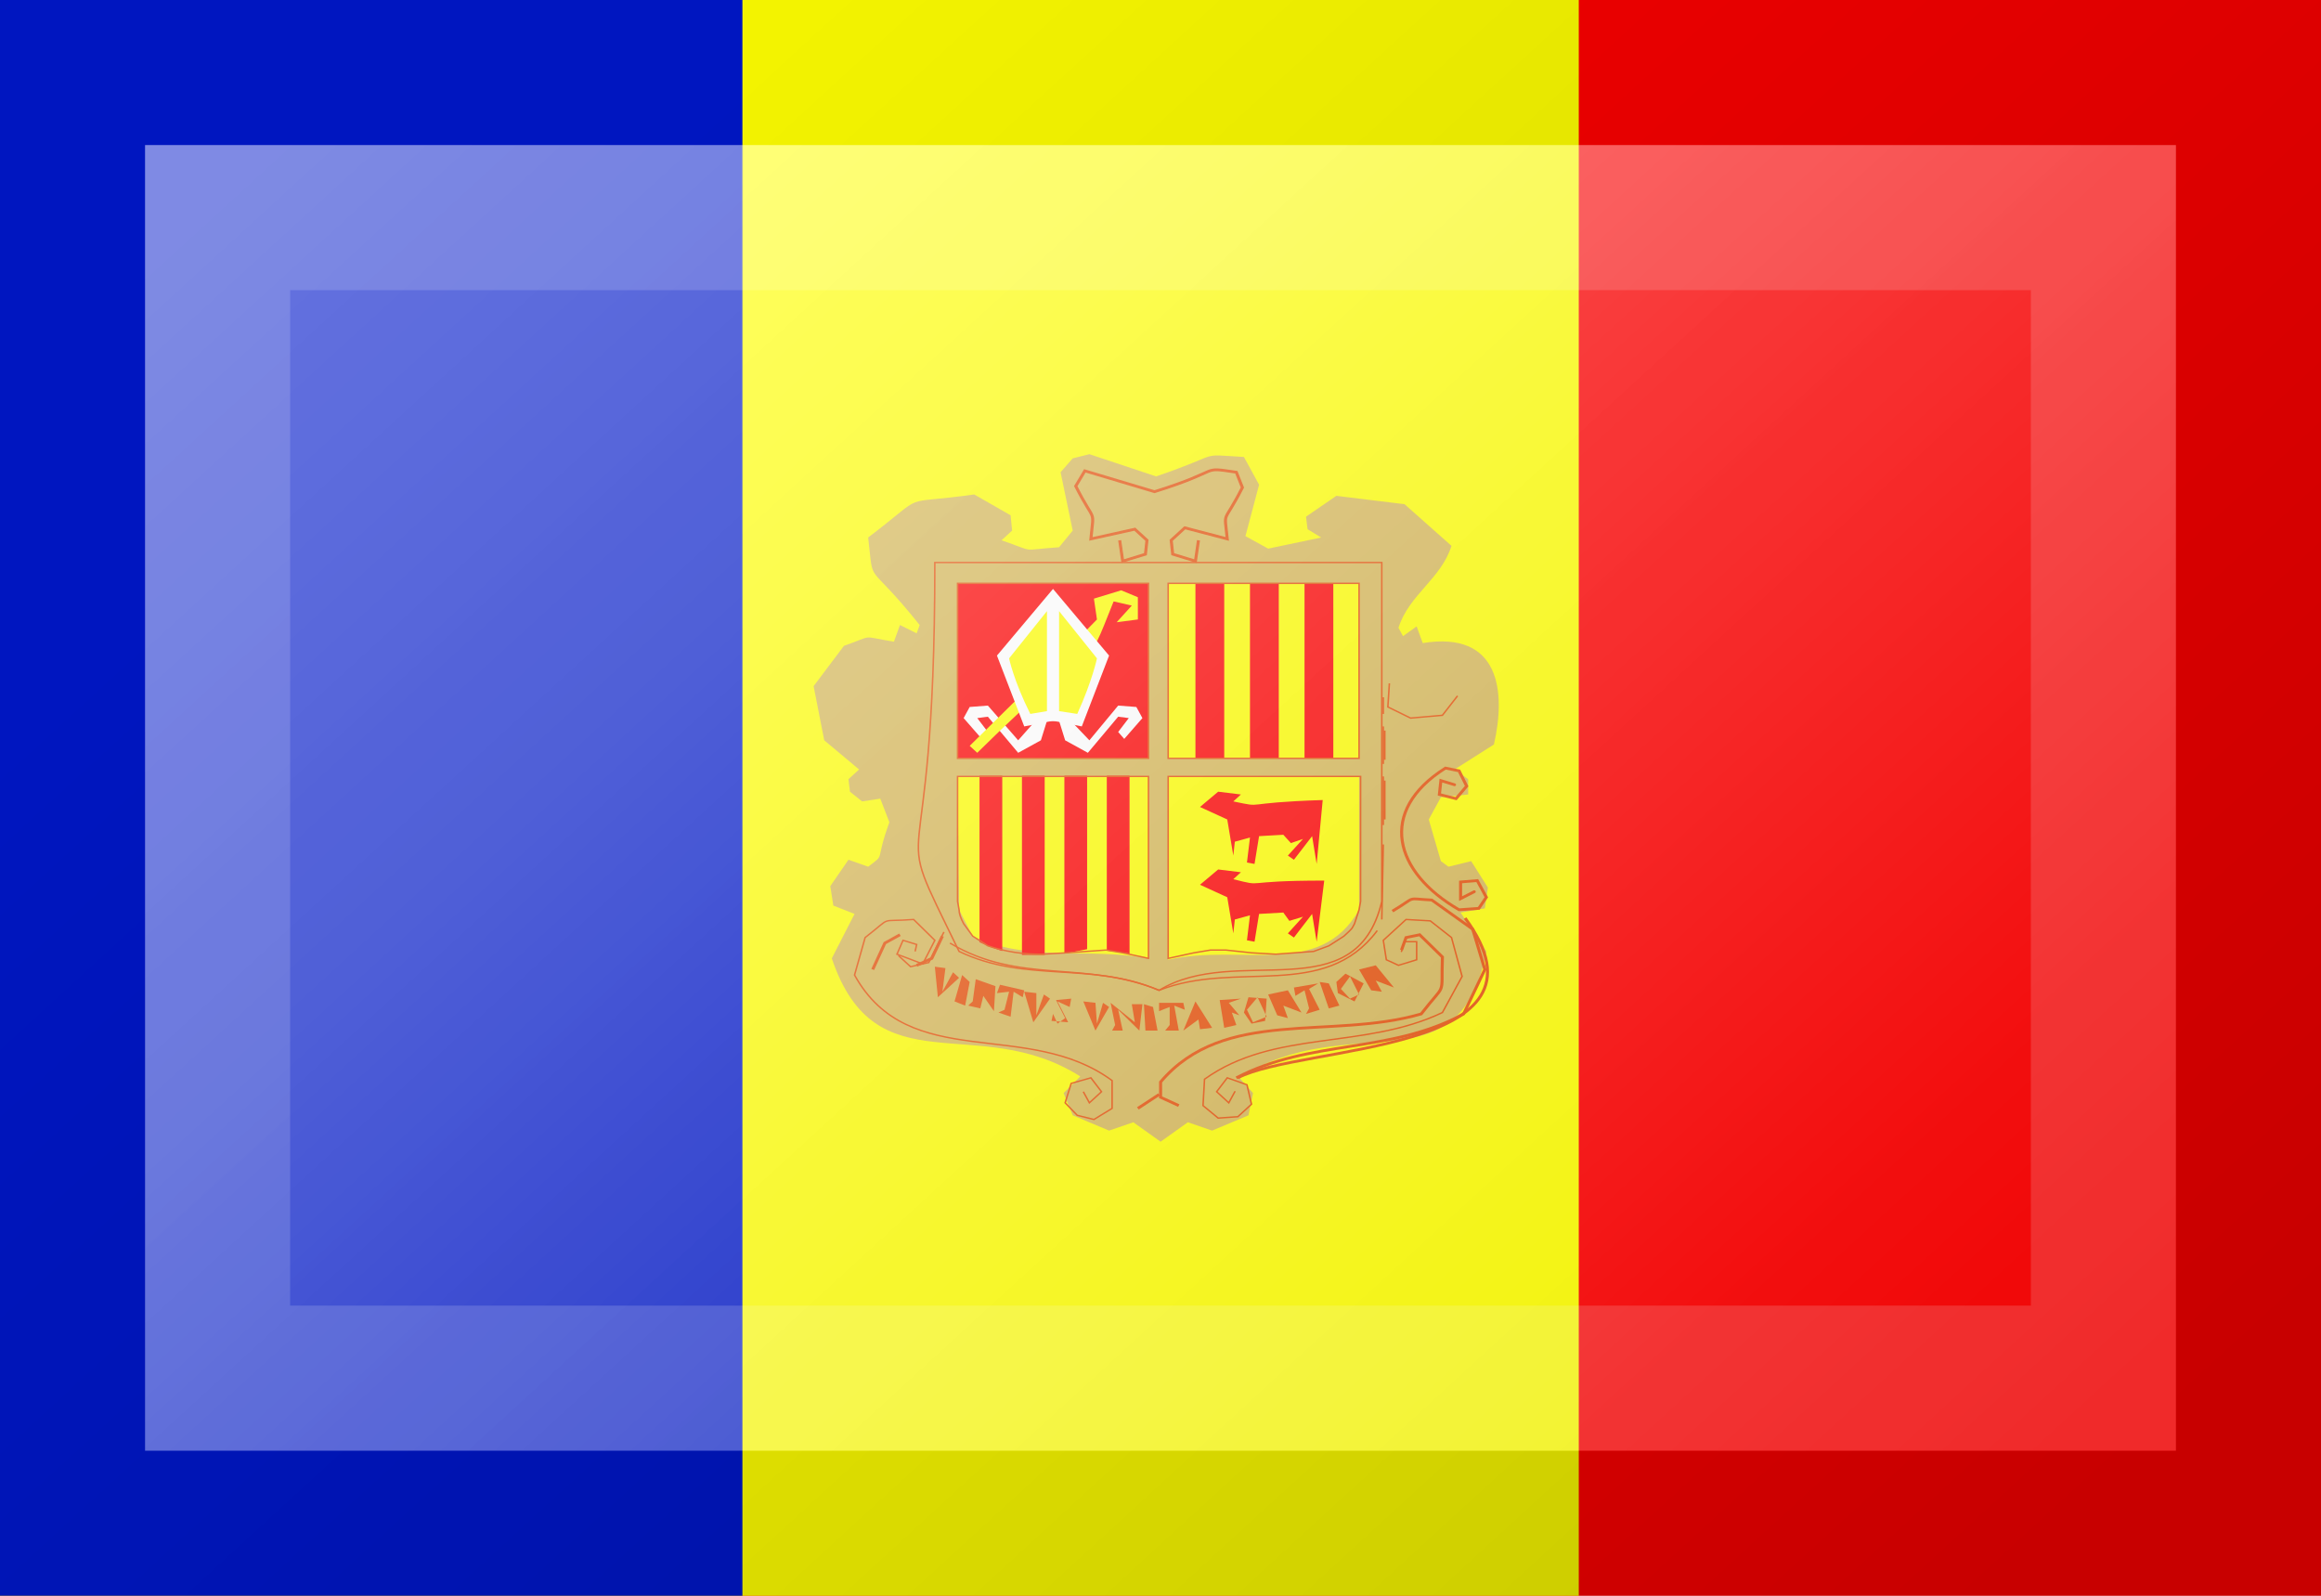
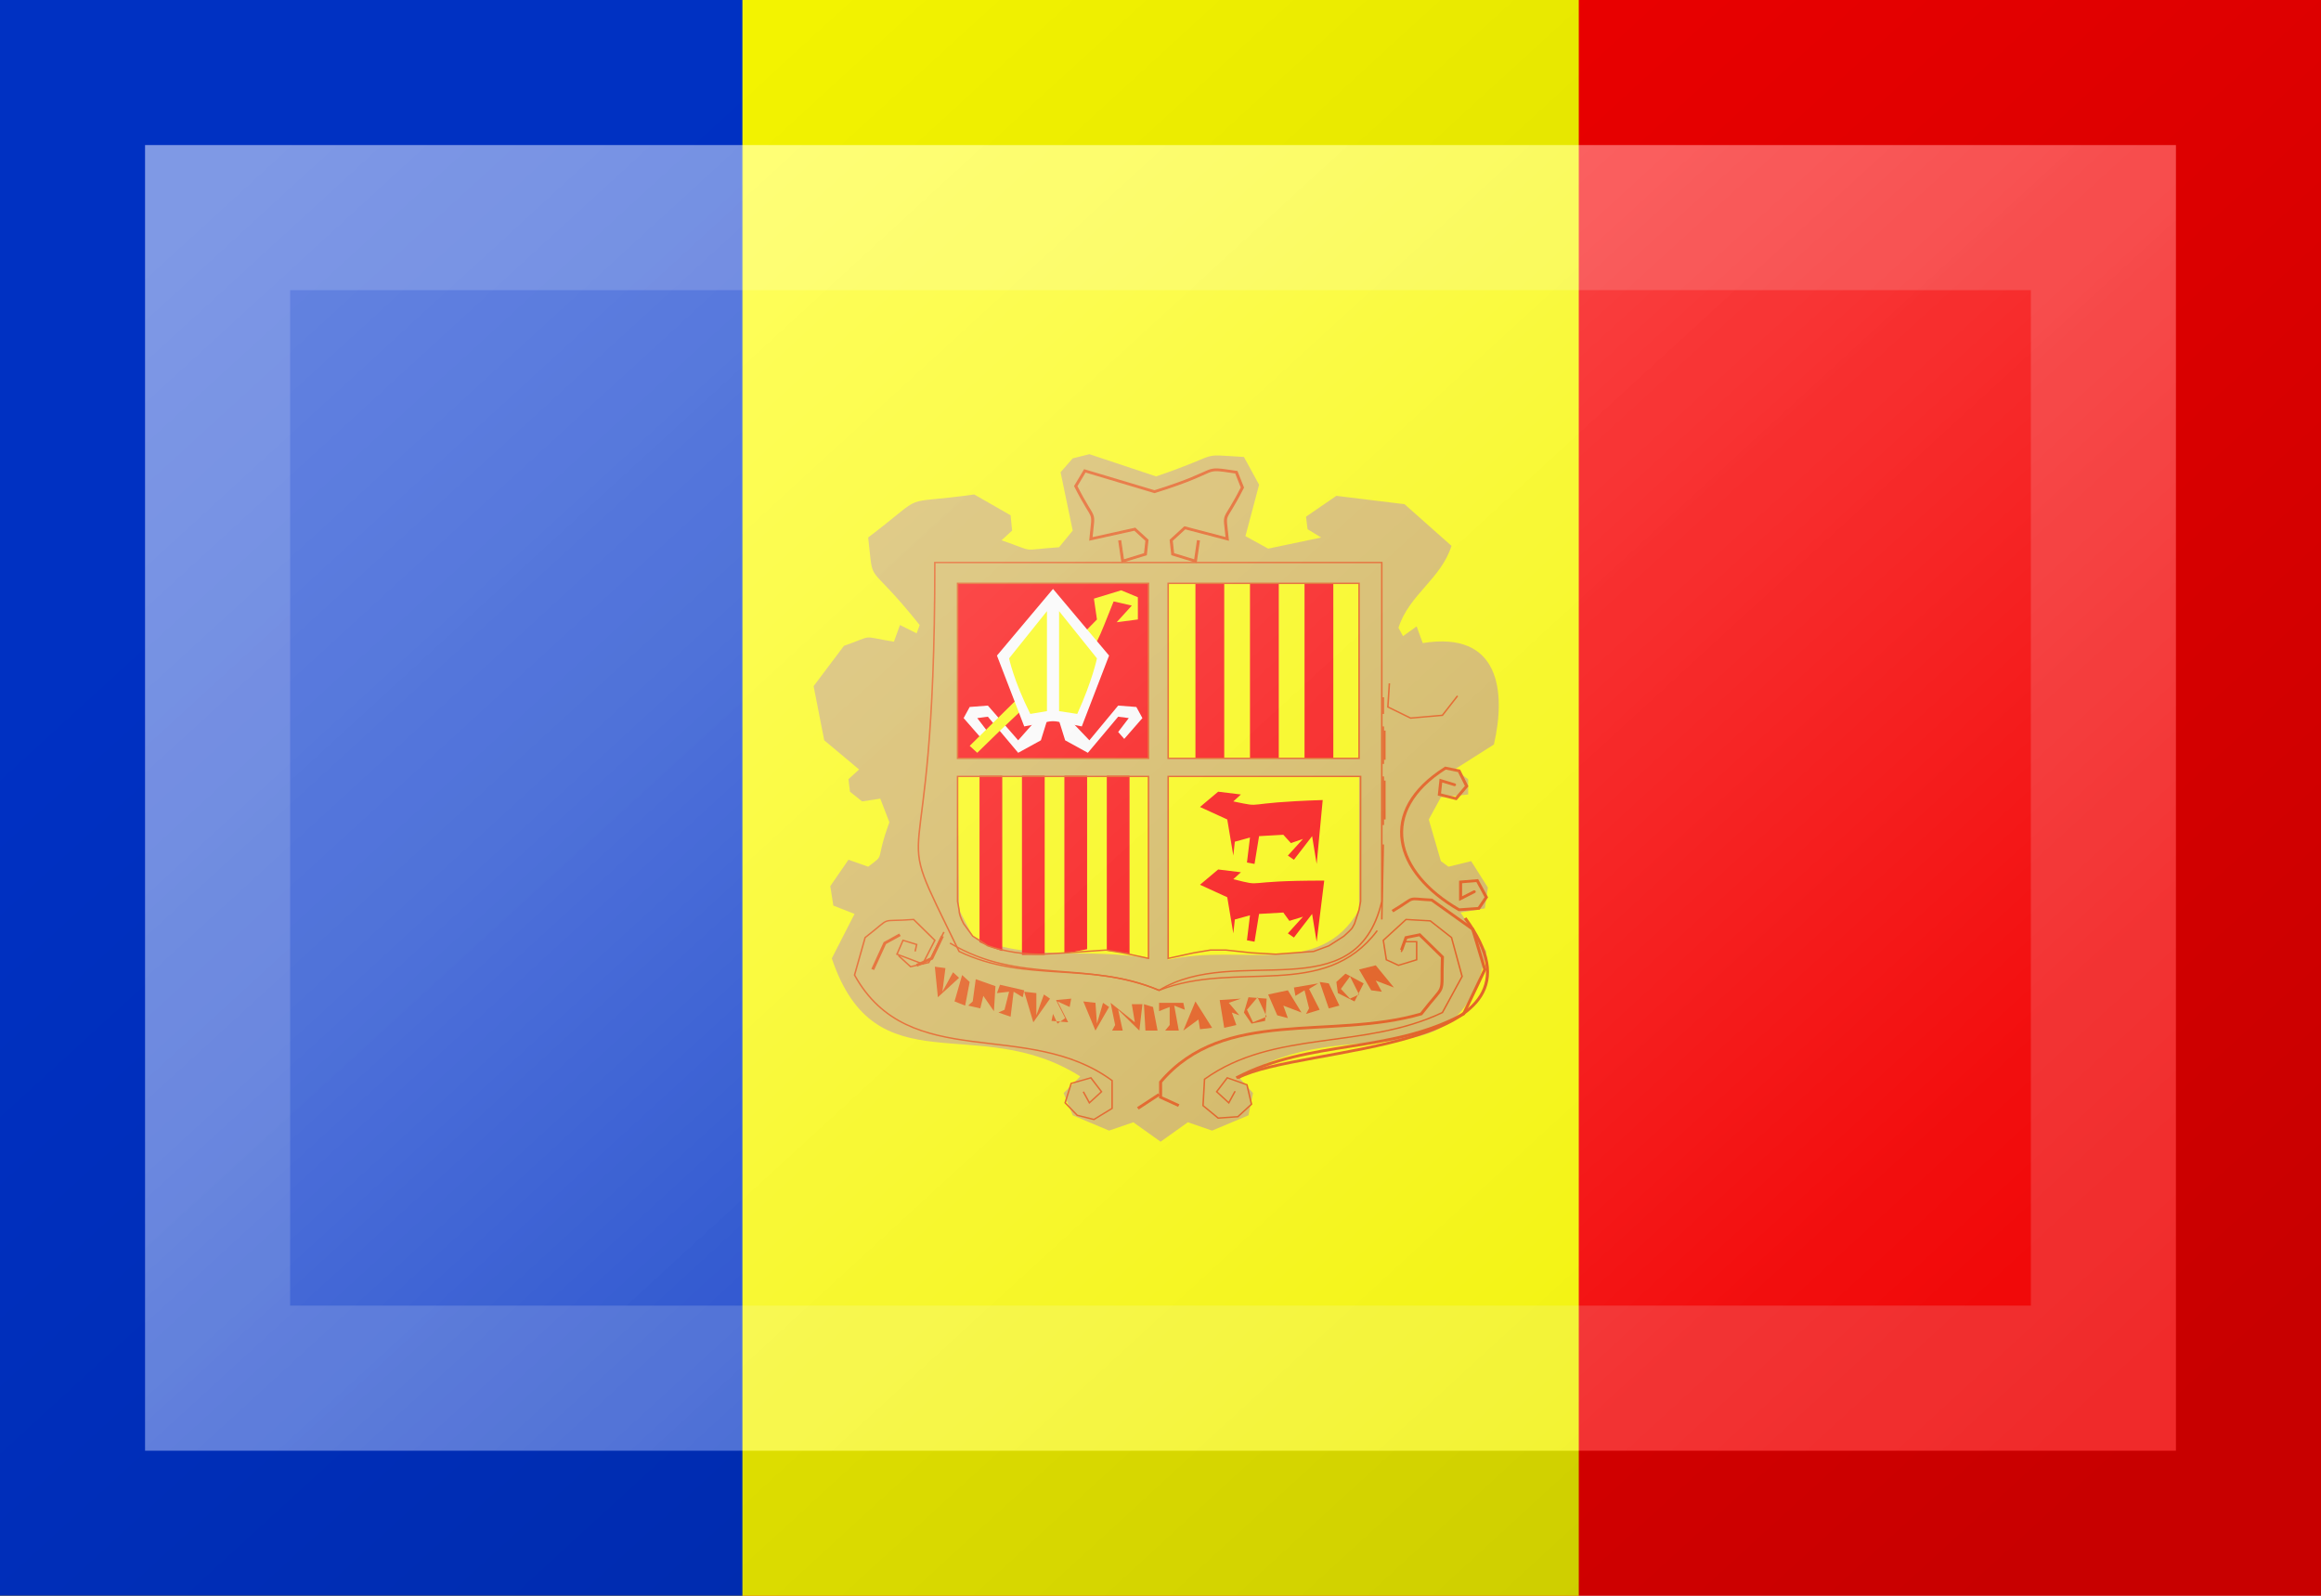
<svg xmlns="http://www.w3.org/2000/svg" width="16" height="11" viewBox="0 0 16 11">
  <defs>
    <linearGradient id="fad-gloss" gradientUnits="userSpaceOnUse" x1="1.352" y1="1.476" x2="11.384" y2="12.430">
      <stop offset="0.000" stop-color="#fff" stop-opacity="0.400" />
      <stop offset="0.308" stop-color="#fff" stop-opacity="0.314" />
      <stop offset="0.856" stop-color="#fff" stop-opacity="0.061" />
      <stop offset="1.000" stop-color="#fff" stop-opacity="0.021" />
    </linearGradient>
    <linearGradient id="fad-shade" gradientUnits="userSpaceOnUse" x1="2.739" y1="2.991" x2="11.482" y2="12.537">
      <stop offset="0.000" stop-color="#000" stop-opacity="0.000" />
      <stop offset="1.000" stop-color="#000" stop-opacity="0.060" />
    </linearGradient>
    <linearGradient id="fad-edge" gradientUnits="userSpaceOnUse" x1="2.625" y1="2.866" x2="11.802" y2="12.886">
      <stop offset="0.000" stop-color="#000" stop-opacity="0.048" />
      <stop offset="0.295" stop-color="#000" stop-opacity="0.094" />
      <stop offset="1.000" stop-color="#000" stop-opacity="0.217" />
    </linearGradient>
    <clipPath id="fad-clip">
      <rect width="16" height="11" />
    </clipPath>
  </defs>
  <g clip-path="url(#fad-clip)">
    <g transform="scale(1.04447 0.95743)">
      <path fill="red" d="M0 0h15.32v11.49H0z" />
      <path fill="#ff0" d="M0 0h10.42v11.49H0z" />
-       <path fill="#0017c9" d="M0 0h4.9v11.49H0z" />
+       <path fill="#03c" d="M0 0h4.9v11.49H0z" />
      <path fill="#d6b757" d="M7.19 3.27L7.63 3.43C8.09 3.26 7.89 3.27 8.21 3.29L8.31 3.49L8.22 3.86L8.37 3.95L8.72 3.87L8.63 3.81L8.62 3.72L8.82 3.57L9.27 3.63L9.58 3.93C9.51 4.17 9.3 4.28 9.23 4.52L9.26 4.58L9.35 4.51L9.39 4.63C9.9 4.54 9.94 4.98 9.86 5.36L9.6 5.54L9.69 5.61L9.69 5.72L9.51 5.74L9.43 5.9L9.51 6.2L9.56 6.24L9.71 6.2L9.82 6.39L9.8 6.54L9.64 6.57L9.81 6.85C9.63 7.86 8.91 7.25 8.18 7.76L8.27 7.87L8.24 8.03L8 8.14L7.84 8.08L7.66 8.22L7.48 8.08L7.32 8.14L7.08 8.03L7.02 7.87L7.13 7.75C6.45 7.28 5.78 7.84 5.49 6.9L5.64 6.58L5.5 6.52L5.48 6.38L5.6 6.19L5.73 6.24C5.85 6.14 5.77 6.22 5.87 5.92L5.81 5.75L5.69 5.77L5.61 5.7L5.6 5.61L5.67 5.54L5.44 5.33L5.37 4.94L5.57 4.65C5.78 4.57 5.67 4.58 5.9 4.62L5.94 4.5L6.05 4.56L6.07 4.5C5.71 4.01 5.77 4.24 5.73 3.87C6.14 3.53 5.91 3.64 6.43 3.56L6.67 3.71L6.68 3.82L6.61 3.89C6.85 3.98 6.72 3.96 6.99 3.94L7.08 3.82L7 3.4L7.08 3.3L7.19 3.27" />
      <g fill="none" stroke="#e64f08">
        <path stroke-linecap="round" stroke-width=".02" d="M9.6 5.65L9.51 5.62L9.5 5.72L9.61 5.75L9.68 5.66L9.63 5.55L9.54 5.53C9.09 5.84 9.2 6.28 9.63 6.55L9.76 6.54L9.81 6.46L9.75 6.34L9.64 6.35L9.64 6.47L9.73 6.42" />
        <path stroke-width=".02" d="M9.19 6.56C9.36 6.45 9.27 6.47 9.45 6.48L9.72 6.69L9.8 6.98L9.66 7.3C9.17 7.59 8.65 7.48 8.16 7.76" />
        <g stroke-width=".02">
          <path d="M9.25 6.84L9.28 6.75L9.37 6.73L9.52 6.89C9.51 7.19 9.55 7.06 9.38 7.3C8.78 7.49 8.08 7.25 7.66 7.79L7.66 7.9L7.78 7.96M7.91 3.89L7.89 4.04L7.74 3.99L7.73 3.89L7.82 3.8L8.1 3.88C8.08 3.66 8.07 3.79 8.2 3.51L8.16 3.4C7.91 3.36 8.09 3.38 7.62 3.54L7.16 3.39L7.1 3.5C7.23 3.78 7.22 3.65 7.2 3.88L7.49 3.81L7.57 3.89L7.56 3.99L7.41 4.04L7.39 3.89" />
        </g>
        <path stroke-width=".02" d="M5.94 6.73L5.84 6.79L5.76 6.98M6.22 6.74L6.15 6.9L6.05 6.95M7.65 7.88L7.51 7.98M9.67 6.61C10.33 7.59 8.59 7.52 8.17 7.76" />
        <g stroke-width=".01">
          <path d="M9.13 6.08L9.12 6.62M9.13 5.59L9.13 5.94M9.14 5.62L9.14 5.9M9.14 5.26L9.14 5.47M9.13 5.23L9.13 5.5M9.13 5.02L9.13 5.14M9.09 6.7C8.74 7.21 8.16 6.91 7.65 7.13C7.16 6.91 6.73 7.09 6.27 6.79M6.23 6.71L6.13 6.93L6.01 6.96L5.93 6.88" />
          <path stroke-linecap="round" d="M8.15 7.86L8.11 7.94L8.03 7.86L8.1 7.76L8.23 7.81L8.26 7.95L8.17 8.04L8.04 8.05L7.94 7.96L7.95 7.77C8.41 7.41 9 7.56 9.52 7.29L9.65 7.03L9.58 6.75L9.44 6.63L9.28 6.62L9.13 6.77L9.15 6.91L9.23 6.95L9.35 6.91L9.35 6.78L9.27 6.78L9.25 6.85" />
          <path d="M7.15 7.86L7.19 7.94L7.27 7.86L7.2 7.76L7.07 7.8L7.03 7.94L7.11 8.03L7.22 8.06L7.34 7.98L7.34 7.78C6.78 7.33 6 7.73 5.64 7.02L5.71 6.75C5.9 6.59 5.79 6.64 6.03 6.62L6.17 6.77L6.09 6.94L5.92 6.87L5.96 6.77L6.05 6.8L6.04 6.85" />
          <path d="M9.17 4.92L9.16 5.09L9.31 5.17L9.52 5.15L9.62 5.01M9.12 6.49C8.95 7.28 8.16 6.79 7.65 7.13C7.2 6.92 6.77 7.08 6.33 6.85C5.84 5.75 6.17 6.62 6.17 4.05L9.12 4.05L9.12 6.49z" />
        </g>
        <g fill="#d6b757" stroke="#d6b757" />
        <g stroke="#d6b757" stroke-linecap="round" stroke-width=".01" />
      </g>
      <g fill="#e64f08">
        <path d="M6.33 7.04L6.29 7L6.22 7.14L6.24 6.97L6.17 6.96L6.19 7.18L6.33 7.04zM6.4 7.07L6.35 7.02L6.3 7.21L6.37 7.24L6.4 7.07zM6.42 7.21L6.39 7.24L6.47 7.26L6.49 7.17L6.56 7.28L6.57 7.1L6.44 7.05L6.42 7.21zM6.63 7.27L6.59 7.29L6.67 7.32L6.69 7.14L6.75 7.18L6.76 7.13L6.6 7.09L6.58 7.15L6.66 7.14L6.63 7.27zM6.93 7.19L6.89 7.16L6.84 7.31L6.84 7.15L6.76 7.14L6.82 7.36L6.93 7.19zM6.94 7.35L7.05 7.36L6.98 7.21L7.06 7.25L7.07 7.19L6.97 7.2L7.03 7.33L6.98 7.37L6.95 7.3L6.94 7.35zM7.32 7.25L7.28 7.22L7.24 7.37L7.23 7.22L7.15 7.21L7.23 7.42L7.32 7.25z" />
        <path d="M7.36 7.38L7.34 7.42L7.41 7.42L7.38 7.27L7.52 7.42L7.54 7.23L7.47 7.23L7.49 7.36L7.33 7.22L7.36 7.38zM7.61 7.25L7.55 7.23L7.56 7.42L7.64 7.42L7.61 7.25zM7.72 7.38L7.69 7.42L7.78 7.42L7.75 7.24L7.82 7.27L7.81 7.22L7.65 7.22L7.65 7.28L7.72 7.25L7.72 7.38zM7.91 7.34L7.92 7.41L8 7.4L7.89 7.21L7.81 7.42L7.91 7.34zM8.11 7.22L8.19 7.19L8.05 7.2L8.08 7.4L8.16 7.38L8.13 7.29L8.18 7.31L8.11 7.22zM8.21 7.29L8.26 7.37L8.35 7.35L8.36 7.19L8.24 7.18L8.21 7.29M8.23 7.27L8.3 7.18L8.36 7.32L8.27 7.36L8.23 7.27M8.43 7.31L8.5 7.33L8.47 7.24L8.59 7.29L8.5 7.13L8.37 7.16L8.43 7.31zM8.64 7.26L8.62 7.3L8.71 7.27L8.64 7.12L8.7 7.08L8.54 7.11L8.55 7.17L8.61 7.13L8.64 7.26zM8.77 7.08L8.71 7.07L8.77 7.26L8.84 7.24L8.77 7.08zM8.83 7.15L8.94 7.21L9 7.08L8.88 7.01L8.82 7.07L8.83 7.15M8.85 7.12L8.91 7.03L8.97 7.16L8.91 7.19L8.85 7.12M9.05 7.13L9.12 7.14L9.08 7.06L9.2 7.11L9.08 6.95L8.97 6.98L9.05 7.13z" />
      </g>
      <g fill="#ff0">
        <path fill="red" d="M6.32 4.2h1.26v1.26H6.32z" />
        <path id="fad-ad-a" fill="#fff" d="M6.91 5.19L6.87 5.33L6.72 5.42L6.52 5.16L6.45 5.17L6.52 5.27L6.48 5.32L6.36 5.17L6.4 5.09L6.52 5.08L6.72 5.33L6.85 5.17L6.91 5.19z" />
        <path fill="#fff" d="M6.99 5.19L7.03 5.33L7.18 5.42L7.38 5.16L7.45 5.17L7.38 5.27L7.42 5.32L7.54 5.17L7.5 5.09L7.38 5.08L7.19 5.33L7.05 5.17L6.99 5.19z" />
        <path d="M7.06 4.66L7.24 4.46L7.22 4.31L7.4 4.25L7.51 4.3L7.51 4.46L7.37 4.48L7.47 4.36L7.35 4.33C7.14 4.9 7.33 4.47 6.45 5.42L6.4 5.37L7.06 4.66z" />
        <path fill="#fff" d="M6.58 4.72L6.76 5.23C7.01 5.18 6.89 5.18 7.14 5.23L7.32 4.72L6.95 4.24L6.58 4.72z" />
        <path d="m6.99 4.4.25.34s-.03.16-.13.4l-.12-.02zm-.08 0-.25.34s.03.16.14.4l.11-.02z" />
      </g>
      <g fill="red">
        <path fill="#ff0" d="M7.71 4.2h1.26v1.26H7.71z" />
        <path d="M7.89 4.2h.19v1.26h-.19zm.36 0h.19v1.26h-.19zm.36 0h.19v1.26h-.19z" />
      </g>
      <g fill="red" stroke="red">
        <path fill="#ff0" stroke="none" d="M6.33 6.55L6.42 6.74C6.78 6.93 7.18 6.82 7.58 6.9L7.58 5.59L6.32 5.59L6.33 6.55z" />
        <path stroke-width=".01" d="m6.47 6.78.06.03.08.03V5.59h-.14zm.7.05V5.59h-.14v1.27zm.28-1.24h-.14v1.25l.14.02zm-.56 0v1.28h-.14V5.59z" />
      </g>
      <path fill="#ff0" d="M8.97 6.55C8.71 7.05 8.2 6.79 7.71 6.91L7.71 5.59L8.97 5.59L8.97 6.55z" />
      <g id="fad-ad-b">
        <path fill="red" d="M8.04 5.7L7.92 5.81L8.1 5.9L8.14 6.16L8.15 6.06L8.25 6.03L8.23 6.21L8.28 6.22L8.31 6.02L8.47 6.01L8.52 6.07L8.6 6.04L8.5 6.16L8.54 6.19L8.66 6.02L8.69 6.22L8.73 5.76C8.17 5.78 8.36 5.82 8.14 5.77L8.19 5.72L8.04 5.7z" />
        <g fill="none" stroke="#ff0" stroke-linecap="round" stroke-width=".01" />
      </g>
      <path fill="red" d="M8.04 6.26L7.92 6.37L8.1 6.46L8.14 6.72L8.15 6.62L8.25 6.59L8.23 6.77L8.28 6.78L8.31 6.58L8.47 6.57L8.51 6.63L8.6 6.6L8.5 6.72L8.54 6.75L8.66 6.58L8.69 6.78L8.74 6.34C8.17 6.34 8.36 6.39 8.14 6.33L8.19 6.28L8.04 6.26z" />
      <g fill="none" stroke="#ff0" stroke-linecap="round" stroke-width=".01" />
      <path fill="none" stroke="#e64f08" stroke-width=".01" d="M6.32 4.2h1.26v1.26H6.32zm1.39 0h1.26v1.26H7.71zM6.33 6.55q0 .04.03.1l.06.09.1.07a1 1 0 0 0 .36.06l.16-.01.26-.02.11.02.17.04V5.59H6.32v.9zm2.64 0-.03.1c-.02.04-.01.03-.07.09l-.1.07-.1.04-.25.02-.16-.01-.17-.02h-.1l-.11.02-.17.04V5.59h1.27v.9z" />
    </g>
    <rect x="1" y="1" width="14" height="9" fill="url(#fad-gloss)" />
    <path d="M1 1h14v9H1zM2 2v7h12V2z" fill="#fff" fill-opacity="0.164" fill-rule="evenodd" />
    <rect x="1" y="1" width="14" height="9" fill="url(#fad-shade)" />
    <path d="M0 0h16v11H0zM1 1v9h14V1z" fill="url(#fad-edge)" fill-rule="evenodd" />
  </g>
</svg>
